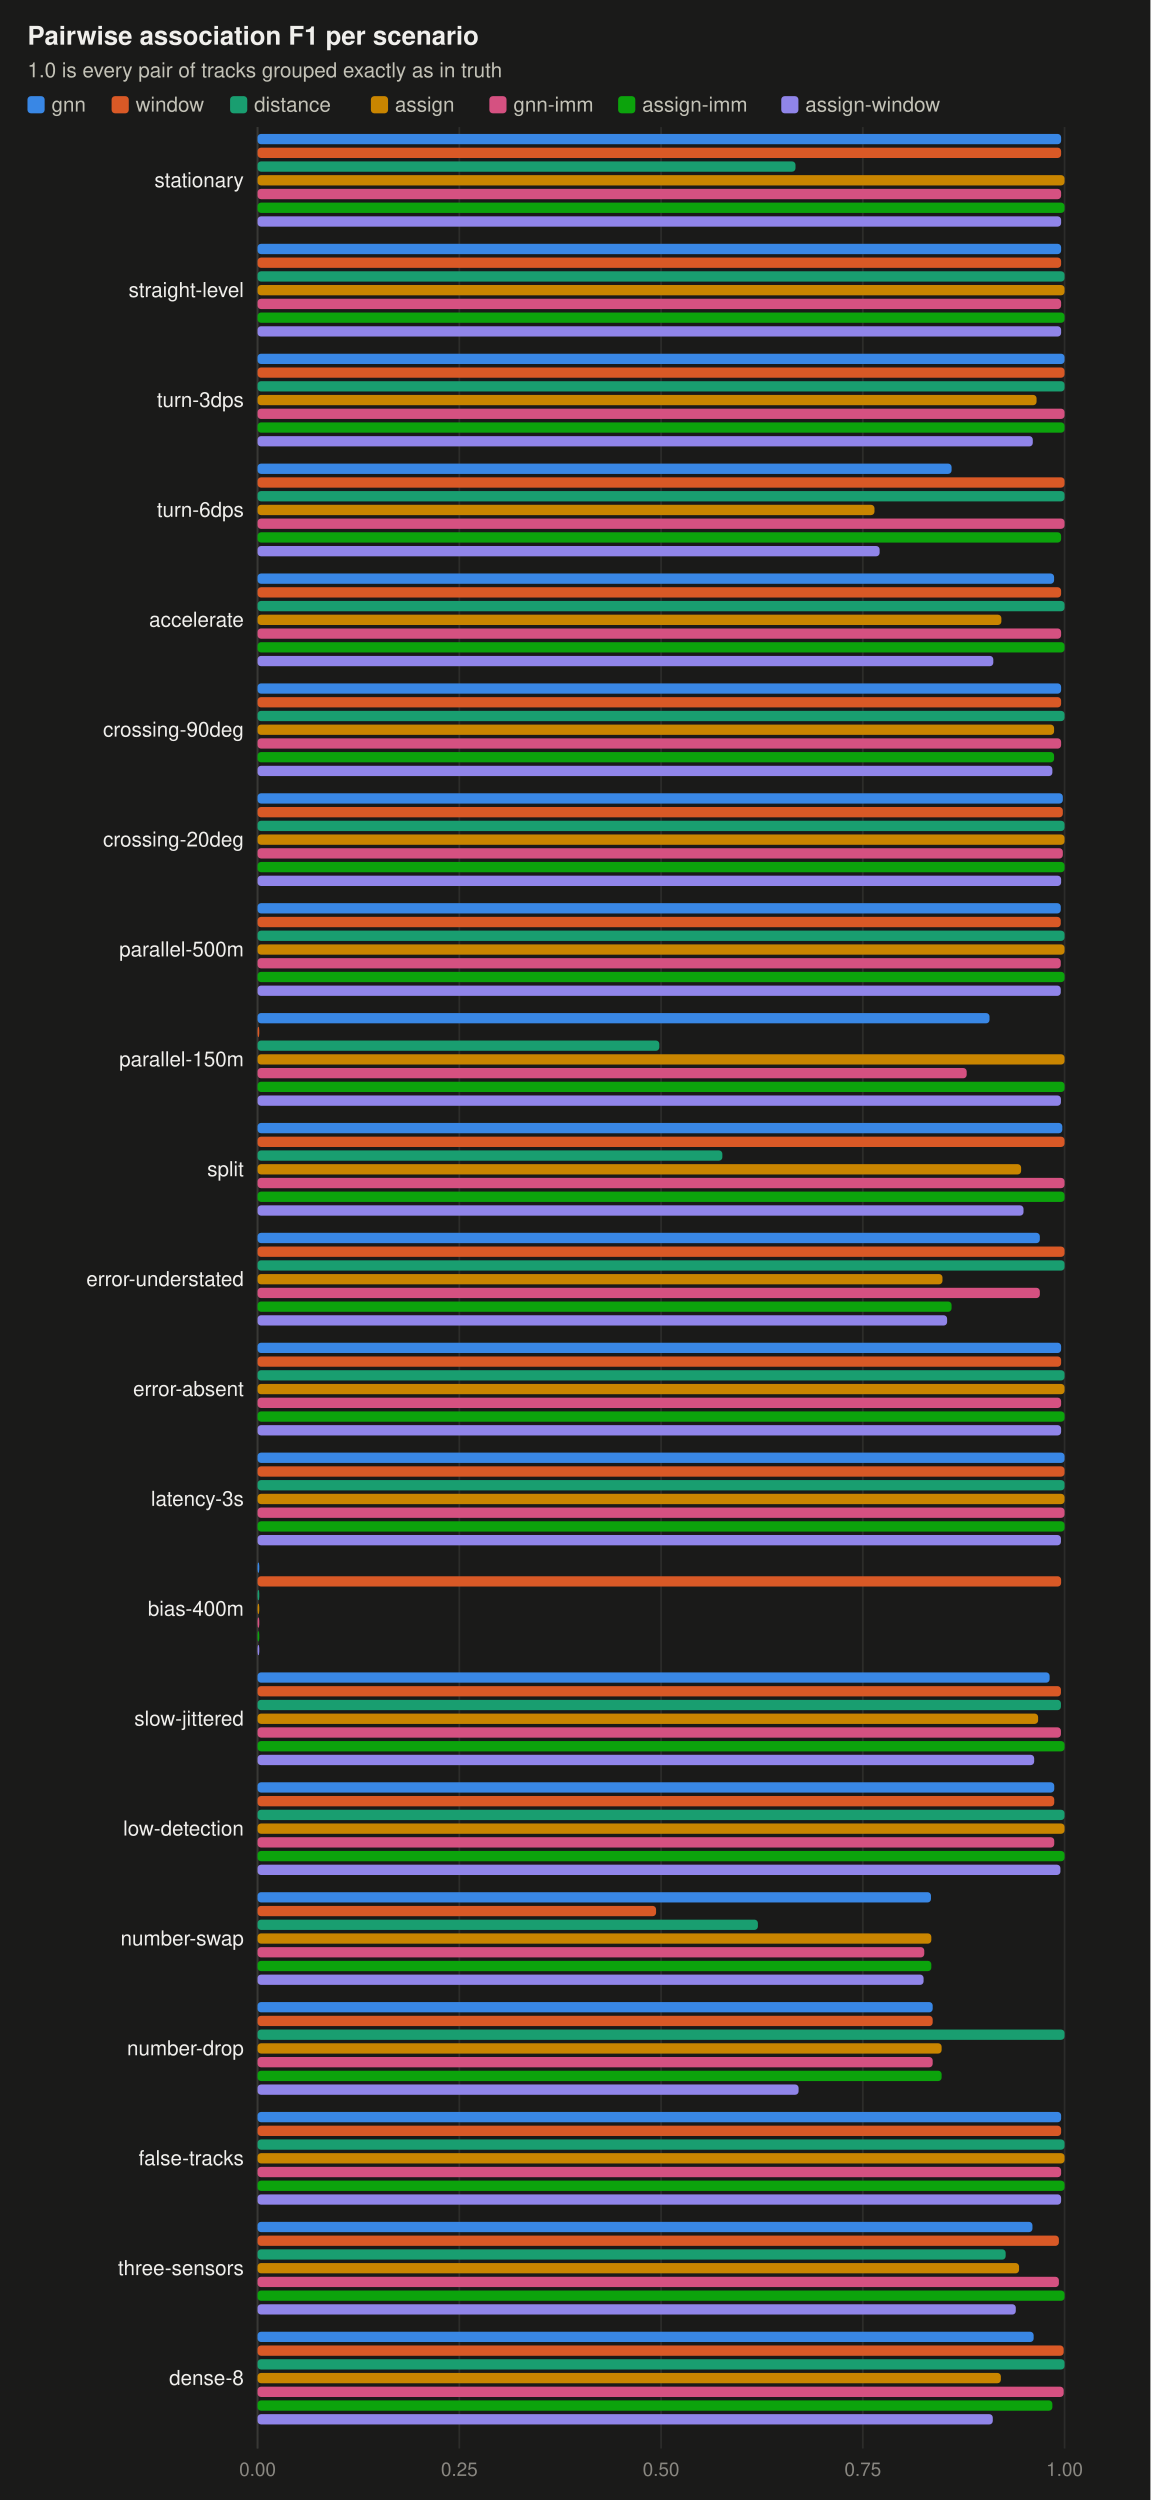
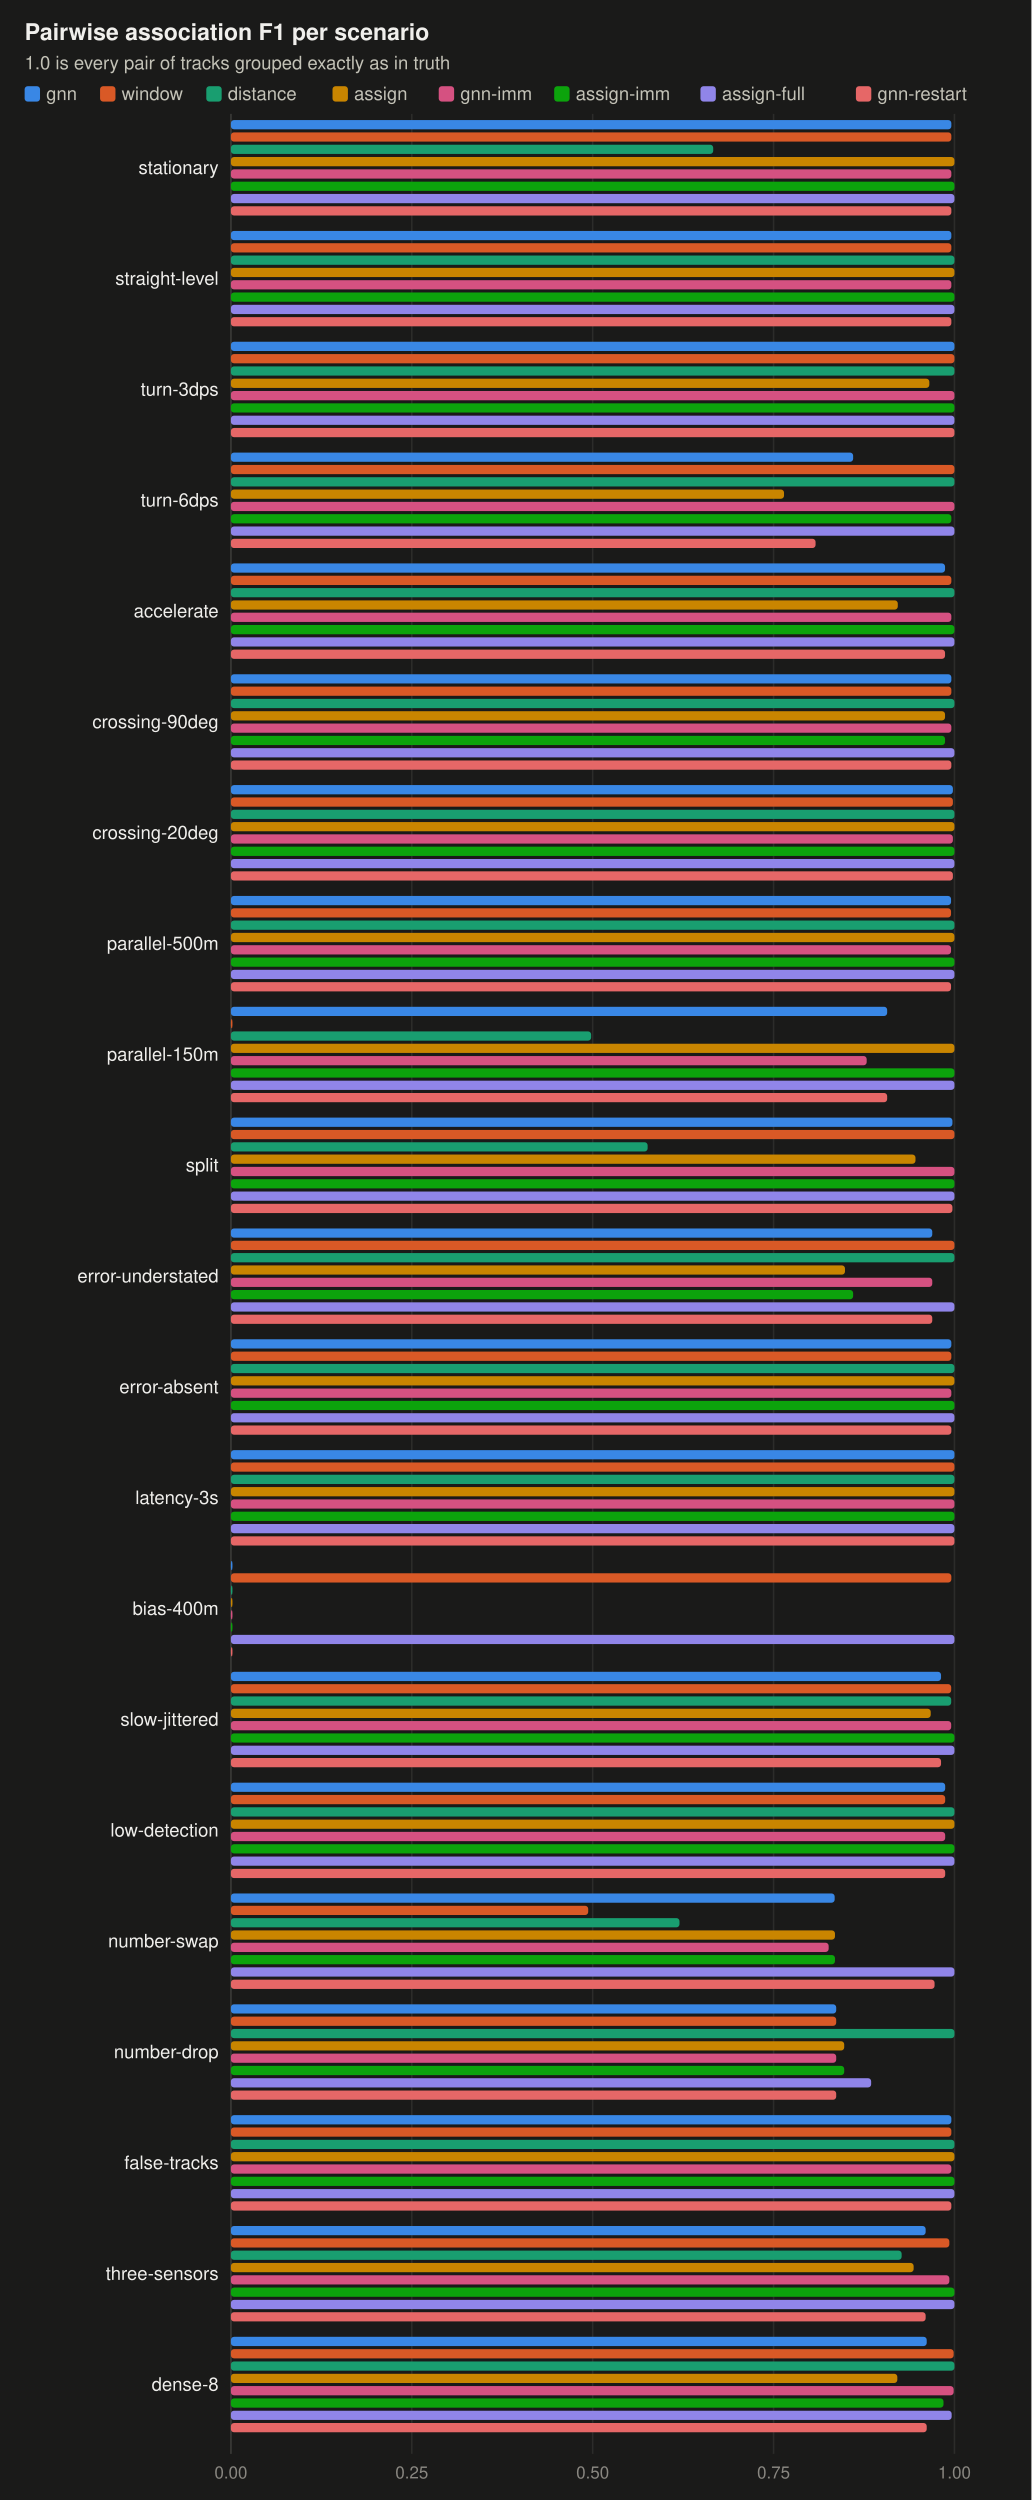
- <svg xmlns="http://www.w3.org/2000/svg" width="670" height="1456" viewBox="0 0 670 1456" font-family="-apple-system, BlinkMacSystemFont, 'Segoe UI', Helvetica, Arial, sans-serif" role="img" aria-label="Pairwise association F1 per scenario">
+ <svg xmlns="http://www.w3.org/2000/svg" width="670" height="1624" viewBox="0 0 670 1624" font-family="-apple-system, BlinkMacSystemFont, 'Segoe UI', Helvetica, Arial, sans-serif" role="img" aria-label="Pairwise association F1 per scenario">
  <rect width="100%" height="100%" fill="#1a1a19" />
  <text x="16" y="26" font-size="15" font-weight="600" fill="#f0efec">Pairwise association F1 per scenario</text>
  <text x="16" y="45" font-size="12" fill="#c3c2b7">1.0 is every pair of tracks grouped exactly as in truth</text>
  <rect x="16" y="56" width="10" height="10" rx="2" fill="#3987e5" />
  <text x="30" y="65" font-size="12" fill="#c3c2b7">gnn</text>
  <rect x="65" y="56" width="10" height="10" rx="2" fill="#d95926" />
  <text x="79" y="65" font-size="12" fill="#c3c2b7">window</text>
  <rect x="134" y="56" width="10" height="10" rx="2" fill="#199e70" />
  <text x="148" y="65" font-size="12" fill="#c3c2b7">distance</text>
  <rect x="216" y="56" width="10" height="10" rx="2" fill="#c98500" />
  <text x="230" y="65" font-size="12" fill="#c3c2b7">assign</text>
  <rect x="285" y="56" width="10" height="10" rx="2" fill="#d55181" />
  <text x="299" y="65" font-size="12" fill="#c3c2b7">gnn-imm</text>
  <rect x="360" y="56" width="10" height="10" rx="2" fill="#0ca30c" />
  <text x="374" y="65" font-size="12" fill="#c3c2b7">assign-imm</text>
  <rect x="455" y="56" width="10" height="10" rx="2" fill="#9085e9" />
-   <text x="469" y="65" font-size="12" fill="#c3c2b7">assign-window</text>
-   <line x1="150.0" y1="74" x2="150.0" y2="1426" stroke="#2c2c2a" stroke-width="1" />
-   <text x="150.0" y="1442" font-size="11" text-anchor="middle" fill="#898781">0.00</text>
-   <line x1="267.5" y1="74" x2="267.5" y2="1426" stroke="#2c2c2a" stroke-width="1" />
-   <text x="267.5" y="1442" font-size="11" text-anchor="middle" fill="#898781">0.25</text>
-   <line x1="385.0" y1="74" x2="385.0" y2="1426" stroke="#2c2c2a" stroke-width="1" />
-   <text x="385.0" y="1442" font-size="11" text-anchor="middle" fill="#898781">0.50</text>
-   <line x1="502.5" y1="74" x2="502.5" y2="1426" stroke="#2c2c2a" stroke-width="1" />
-   <text x="502.5" y="1442" font-size="11" text-anchor="middle" fill="#898781">0.75</text>
-   <line x1="620.0" y1="74" x2="620.0" y2="1426" stroke="#2c2c2a" stroke-width="1" />
-   <text x="620.0" y="1442" font-size="11" text-anchor="middle" fill="#898781">1.00</text>
-   <line x1="150" y1="74" x2="150" y2="1426" stroke="#383835" stroke-width="1" />
-   <text x="142" y="109.0" font-size="12" text-anchor="end" fill="#f0efec">stationary</text>
+   <text x="469" y="65" font-size="12" fill="#c3c2b7">assign-full</text>
+   <rect x="556" y="56" width="10" height="10" rx="2" fill="#e66767" />
+   <text x="570" y="65" font-size="12" fill="#c3c2b7">gnn-restart</text>
+   <line x1="150.0" y1="74" x2="150.0" y2="1594" stroke="#2c2c2a" stroke-width="1" />
+   <text x="150.0" y="1610" font-size="11" text-anchor="middle" fill="#898781">0.00</text>
+   <line x1="267.5" y1="74" x2="267.5" y2="1594" stroke="#2c2c2a" stroke-width="1" />
+   <text x="267.5" y="1610" font-size="11" text-anchor="middle" fill="#898781">0.25</text>
+   <line x1="385.0" y1="74" x2="385.0" y2="1594" stroke="#2c2c2a" stroke-width="1" />
+   <text x="385.0" y="1610" font-size="11" text-anchor="middle" fill="#898781">0.50</text>
+   <line x1="502.5" y1="74" x2="502.5" y2="1594" stroke="#2c2c2a" stroke-width="1" />
+   <text x="502.5" y="1610" font-size="11" text-anchor="middle" fill="#898781">0.75</text>
+   <line x1="620.0" y1="74" x2="620.0" y2="1594" stroke="#2c2c2a" stroke-width="1" />
+   <text x="620.0" y="1610" font-size="11" text-anchor="middle" fill="#898781">1.00</text>
+   <line x1="150" y1="74" x2="150" y2="1594" stroke="#383835" stroke-width="1" />
+   <text x="142" y="113.0" font-size="12" text-anchor="end" fill="#f0efec">stationary</text>
  <rect x="150" y="78" width="468.0" height="6" rx="2" fill="#3987e5" />
  <rect x="150" y="86" width="468.0" height="6" rx="2" fill="#d95926" />
  <rect x="150" y="94" width="313.3" height="6" rx="2" fill="#199e70" />
  <rect x="150" y="102" width="470.0" height="6" rx="2" fill="#c98500" />
  <rect x="150" y="110" width="468.0" height="6" rx="2" fill="#d55181" />
  <rect x="150" y="118" width="470.0" height="6" rx="2" fill="#0ca30c" />
-   <rect x="150" y="126" width="468.0" height="6" rx="2" fill="#9085e9" />
-   <text x="142" y="173.0" font-size="12" text-anchor="end" fill="#f0efec">straight-level</text>
-   <rect x="150" y="142" width="468.0" height="6" rx="2" fill="#3987e5" />
-   <rect x="150" y="150" width="468.0" height="6" rx="2" fill="#d95926" />
-   <rect x="150" y="158" width="470.0" height="6" rx="2" fill="#199e70" />
-   <rect x="150" y="166" width="470.0" height="6" rx="2" fill="#c98500" />
-   <rect x="150" y="174" width="468.0" height="6" rx="2" fill="#d55181" />
-   <rect x="150" y="182" width="470.0" height="6" rx="2" fill="#0ca30c" />
-   <rect x="150" y="190" width="468.0" height="6" rx="2" fill="#9085e9" />
-   <text x="142" y="237.0" font-size="12" text-anchor="end" fill="#f0efec">turn-3dps</text>
-   <rect x="150" y="206" width="470.0" height="6" rx="2" fill="#3987e5" />
-   <rect x="150" y="214" width="470.0" height="6" rx="2" fill="#d95926" />
-   <rect x="150" y="222" width="470.0" height="6" rx="2" fill="#199e70" />
-   <rect x="150" y="230" width="453.7" height="6" rx="2" fill="#c98500" />
-   <rect x="150" y="238" width="470.0" height="6" rx="2" fill="#d55181" />
-   <rect x="150" y="246" width="470.0" height="6" rx="2" fill="#0ca30c" />
-   <rect x="150" y="254" width="451.5" height="6" rx="2" fill="#9085e9" />
-   <text x="142" y="301.0" font-size="12" text-anchor="end" fill="#f0efec">turn-6dps</text>
-   <rect x="150" y="270" width="404.2" height="6" rx="2" fill="#3987e5" />
-   <rect x="150" y="278" width="470.0" height="6" rx="2" fill="#d95926" />
-   <rect x="150" y="286" width="470.0" height="6" rx="2" fill="#199e70" />
-   <rect x="150" y="294" width="359.3" height="6" rx="2" fill="#c98500" />
-   <rect x="150" y="302" width="470.0" height="6" rx="2" fill="#d55181" />
-   <rect x="150" y="310" width="468.0" height="6" rx="2" fill="#0ca30c" />
-   <rect x="150" y="318" width="362.3" height="6" rx="2" fill="#9085e9" />
-   <text x="142" y="365.0" font-size="12" text-anchor="end" fill="#f0efec">accelerate</text>
-   <rect x="150" y="334" width="463.9" height="6" rx="2" fill="#3987e5" />
-   <rect x="150" y="342" width="468.0" height="6" rx="2" fill="#d95926" />
-   <rect x="150" y="350" width="470.0" height="6" rx="2" fill="#199e70" />
-   <rect x="150" y="358" width="433.2" height="6" rx="2" fill="#c98500" />
-   <rect x="150" y="366" width="468.0" height="6" rx="2" fill="#d55181" />
-   <rect x="150" y="374" width="470.0" height="6" rx="2" fill="#0ca30c" />
-   <rect x="150" y="382" width="428.5" height="6" rx="2" fill="#9085e9" />
-   <text x="142" y="429.0" font-size="12" text-anchor="end" fill="#f0efec">crossing-90deg</text>
-   <rect x="150" y="398" width="468.0" height="6" rx="2" fill="#3987e5" />
-   <rect x="150" y="406" width="468.0" height="6" rx="2" fill="#d95926" />
-   <rect x="150" y="414" width="470.0" height="6" rx="2" fill="#199e70" />
-   <rect x="150" y="422" width="463.9" height="6" rx="2" fill="#c98500" />
-   <rect x="150" y="430" width="468.0" height="6" rx="2" fill="#d55181" />
-   <rect x="150" y="438" width="463.9" height="6" rx="2" fill="#0ca30c" />
-   <rect x="150" y="446" width="462.9" height="6" rx="2" fill="#9085e9" />
-   <text x="142" y="493.0" font-size="12" text-anchor="end" fill="#f0efec">crossing-20deg</text>
-   <rect x="150" y="462" width="469.0" height="6" rx="2" fill="#3987e5" />
-   <rect x="150" y="470" width="469.0" height="6" rx="2" fill="#d95926" />
-   <rect x="150" y="478" width="470.0" height="6" rx="2" fill="#199e70" />
-   <rect x="150" y="486" width="470.0" height="6" rx="2" fill="#c98500" />
-   <rect x="150" y="494" width="469.0" height="6" rx="2" fill="#d55181" />
-   <rect x="150" y="502" width="470.0" height="6" rx="2" fill="#0ca30c" />
-   <rect x="150" y="510" width="468.0" height="6" rx="2" fill="#9085e9" />
-   <text x="142" y="557.0" font-size="12" text-anchor="end" fill="#f0efec">parallel-500m</text>
-   <rect x="150" y="526" width="467.8" height="6" rx="2" fill="#3987e5" />
-   <rect x="150" y="534" width="467.8" height="6" rx="2" fill="#d95926" />
-   <rect x="150" y="542" width="470.0" height="6" rx="2" fill="#199e70" />
-   <rect x="150" y="550" width="470.0" height="6" rx="2" fill="#c98500" />
-   <rect x="150" y="558" width="467.8" height="6" rx="2" fill="#d55181" />
-   <rect x="150" y="566" width="470.0" height="6" rx="2" fill="#0ca30c" />
-   <rect x="150" y="574" width="467.8" height="6" rx="2" fill="#9085e9" />
-   <text x="142" y="621.0" font-size="12" text-anchor="end" fill="#f0efec">parallel-150m</text>
-   <rect x="150" y="590" width="426.3" height="6" rx="2" fill="#3987e5" />
-   <rect x="150" y="598" width="1.0" height="6" rx="2" fill="#d95926" />
-   <rect x="150" y="606" width="234.0" height="6" rx="2" fill="#199e70" />
-   <rect x="150" y="614" width="470.0" height="6" rx="2" fill="#c98500" />
-   <rect x="150" y="622" width="413.0" height="6" rx="2" fill="#d55181" />
-   <rect x="150" y="630" width="470.0" height="6" rx="2" fill="#0ca30c" />
-   <rect x="150" y="638" width="467.9" height="6" rx="2" fill="#9085e9" />
-   <text x="142" y="685.0" font-size="12" text-anchor="end" fill="#f0efec">split</text>
-   <rect x="150" y="654" width="468.7" height="6" rx="2" fill="#3987e5" />
-   <rect x="150" y="662" width="470.0" height="6" rx="2" fill="#d95926" />
-   <rect x="150" y="670" width="270.7" height="6" rx="2" fill="#199e70" />
-   <rect x="150" y="678" width="444.7" height="6" rx="2" fill="#c98500" />
-   <rect x="150" y="686" width="470.0" height="6" rx="2" fill="#d55181" />
+   <rect x="150" y="126" width="470.0" height="6" rx="2" fill="#9085e9" />
+   <rect x="150" y="134" width="468.0" height="6" rx="2" fill="#e66767" />
+   <text x="142" y="185.0" font-size="12" text-anchor="end" fill="#f0efec">straight-level</text>
+   <rect x="150" y="150" width="468.0" height="6" rx="2" fill="#3987e5" />
+   <rect x="150" y="158" width="468.0" height="6" rx="2" fill="#d95926" />
+   <rect x="150" y="166" width="470.0" height="6" rx="2" fill="#199e70" />
+   <rect x="150" y="174" width="470.0" height="6" rx="2" fill="#c98500" />
+   <rect x="150" y="182" width="468.0" height="6" rx="2" fill="#d55181" />
+   <rect x="150" y="190" width="470.0" height="6" rx="2" fill="#0ca30c" />
+   <rect x="150" y="198" width="470.0" height="6" rx="2" fill="#9085e9" />
+   <rect x="150" y="206" width="468.0" height="6" rx="2" fill="#e66767" />
+   <text x="142" y="257.0" font-size="12" text-anchor="end" fill="#f0efec">turn-3dps</text>
+   <rect x="150" y="222" width="470.0" height="6" rx="2" fill="#3987e5" />
+   <rect x="150" y="230" width="470.0" height="6" rx="2" fill="#d95926" />
+   <rect x="150" y="238" width="470.0" height="6" rx="2" fill="#199e70" />
+   <rect x="150" y="246" width="453.7" height="6" rx="2" fill="#c98500" />
+   <rect x="150" y="254" width="470.0" height="6" rx="2" fill="#d55181" />
+   <rect x="150" y="262" width="470.0" height="6" rx="2" fill="#0ca30c" />
+   <rect x="150" y="270" width="470.0" height="6" rx="2" fill="#9085e9" />
+   <rect x="150" y="278" width="470.0" height="6" rx="2" fill="#e66767" />
+   <text x="142" y="329.0" font-size="12" text-anchor="end" fill="#f0efec">turn-6dps</text>
+   <rect x="150" y="294" width="404.2" height="6" rx="2" fill="#3987e5" />
+   <rect x="150" y="302" width="470.0" height="6" rx="2" fill="#d95926" />
+   <rect x="150" y="310" width="470.0" height="6" rx="2" fill="#199e70" />
+   <rect x="150" y="318" width="359.3" height="6" rx="2" fill="#c98500" />
+   <rect x="150" y="326" width="470.0" height="6" rx="2" fill="#d55181" />
+   <rect x="150" y="334" width="468.0" height="6" rx="2" fill="#0ca30c" />
+   <rect x="150" y="342" width="470.0" height="6" rx="2" fill="#9085e9" />
+   <rect x="150" y="350" width="379.8" height="6" rx="2" fill="#e66767" />
+   <text x="142" y="401.0" font-size="12" text-anchor="end" fill="#f0efec">accelerate</text>
+   <rect x="150" y="366" width="463.9" height="6" rx="2" fill="#3987e5" />
+   <rect x="150" y="374" width="468.0" height="6" rx="2" fill="#d95926" />
+   <rect x="150" y="382" width="470.0" height="6" rx="2" fill="#199e70" />
+   <rect x="150" y="390" width="433.2" height="6" rx="2" fill="#c98500" />
+   <rect x="150" y="398" width="468.0" height="6" rx="2" fill="#d55181" />
+   <rect x="150" y="406" width="470.0" height="6" rx="2" fill="#0ca30c" />
+   <rect x="150" y="414" width="470.0" height="6" rx="2" fill="#9085e9" />
+   <rect x="150" y="422" width="463.9" height="6" rx="2" fill="#e66767" />
+   <text x="142" y="473.0" font-size="12" text-anchor="end" fill="#f0efec">crossing-90deg</text>
+   <rect x="150" y="438" width="468.0" height="6" rx="2" fill="#3987e5" />
+   <rect x="150" y="446" width="468.0" height="6" rx="2" fill="#d95926" />
+   <rect x="150" y="454" width="470.0" height="6" rx="2" fill="#199e70" />
+   <rect x="150" y="462" width="463.9" height="6" rx="2" fill="#c98500" />
+   <rect x="150" y="470" width="468.0" height="6" rx="2" fill="#d55181" />
+   <rect x="150" y="478" width="463.9" height="6" rx="2" fill="#0ca30c" />
+   <rect x="150" y="486" width="470.0" height="6" rx="2" fill="#9085e9" />
+   <rect x="150" y="494" width="468.0" height="6" rx="2" fill="#e66767" />
+   <text x="142" y="545.0" font-size="12" text-anchor="end" fill="#f0efec">crossing-20deg</text>
+   <rect x="150" y="510" width="469.0" height="6" rx="2" fill="#3987e5" />
+   <rect x="150" y="518" width="469.0" height="6" rx="2" fill="#d95926" />
+   <rect x="150" y="526" width="470.0" height="6" rx="2" fill="#199e70" />
+   <rect x="150" y="534" width="470.0" height="6" rx="2" fill="#c98500" />
+   <rect x="150" y="542" width="469.0" height="6" rx="2" fill="#d55181" />
+   <rect x="150" y="550" width="470.0" height="6" rx="2" fill="#0ca30c" />
+   <rect x="150" y="558" width="470.0" height="6" rx="2" fill="#9085e9" />
+   <rect x="150" y="566" width="469.0" height="6" rx="2" fill="#e66767" />
+   <text x="142" y="617.0" font-size="12" text-anchor="end" fill="#f0efec">parallel-500m</text>
+   <rect x="150" y="582" width="467.8" height="6" rx="2" fill="#3987e5" />
+   <rect x="150" y="590" width="467.8" height="6" rx="2" fill="#d95926" />
+   <rect x="150" y="598" width="470.0" height="6" rx="2" fill="#199e70" />
+   <rect x="150" y="606" width="470.0" height="6" rx="2" fill="#c98500" />
+   <rect x="150" y="614" width="467.8" height="6" rx="2" fill="#d55181" />
+   <rect x="150" y="622" width="470.0" height="6" rx="2" fill="#0ca30c" />
+   <rect x="150" y="630" width="470.0" height="6" rx="2" fill="#9085e9" />
+   <rect x="150" y="638" width="467.8" height="6" rx="2" fill="#e66767" />
+   <text x="142" y="689.0" font-size="12" text-anchor="end" fill="#f0efec">parallel-150m</text>
+   <rect x="150" y="654" width="426.3" height="6" rx="2" fill="#3987e5" />
+   <rect x="150" y="662" width="1.0" height="6" rx="2" fill="#d95926" />
+   <rect x="150" y="670" width="234.0" height="6" rx="2" fill="#199e70" />
+   <rect x="150" y="678" width="470.0" height="6" rx="2" fill="#c98500" />
+   <rect x="150" y="686" width="413.0" height="6" rx="2" fill="#d55181" />
  <rect x="150" y="694" width="470.0" height="6" rx="2" fill="#0ca30c" />
-   <rect x="150" y="702" width="446.1" height="6" rx="2" fill="#9085e9" />
-   <text x="142" y="749.0" font-size="12" text-anchor="end" fill="#f0efec">error-understated</text>
-   <rect x="150" y="718" width="455.6" height="6" rx="2" fill="#3987e5" />
-   <rect x="150" y="726" width="470.0" height="6" rx="2" fill="#d95926" />
-   <rect x="150" y="734" width="470.0" height="6" rx="2" fill="#199e70" />
-   <rect x="150" y="742" width="398.9" height="6" rx="2" fill="#c98500" />
-   <rect x="150" y="750" width="455.6" height="6" rx="2" fill="#d55181" />
-   <rect x="150" y="758" width="404.2" height="6" rx="2" fill="#0ca30c" />
-   <rect x="150" y="766" width="401.6" height="6" rx="2" fill="#9085e9" />
-   <text x="142" y="813.0" font-size="12" text-anchor="end" fill="#f0efec">error-absent</text>
-   <rect x="150" y="782" width="468.0" height="6" rx="2" fill="#3987e5" />
-   <rect x="150" y="790" width="468.0" height="6" rx="2" fill="#d95926" />
-   <rect x="150" y="798" width="470.0" height="6" rx="2" fill="#199e70" />
-   <rect x="150" y="806" width="470.0" height="6" rx="2" fill="#c98500" />
-   <rect x="150" y="814" width="468.0" height="6" rx="2" fill="#d55181" />
-   <rect x="150" y="822" width="470.0" height="6" rx="2" fill="#0ca30c" />
-   <rect x="150" y="830" width="468.0" height="6" rx="2" fill="#9085e9" />
-   <text x="142" y="877.0" font-size="12" text-anchor="end" fill="#f0efec">latency-3s</text>
-   <rect x="150" y="846" width="470.0" height="6" rx="2" fill="#3987e5" />
-   <rect x="150" y="854" width="470.0" height="6" rx="2" fill="#d95926" />
-   <rect x="150" y="862" width="470.0" height="6" rx="2" fill="#199e70" />
-   <rect x="150" y="870" width="470.0" height="6" rx="2" fill="#c98500" />
-   <rect x="150" y="878" width="470.0" height="6" rx="2" fill="#d55181" />
-   <rect x="150" y="886" width="470.0" height="6" rx="2" fill="#0ca30c" />
-   <rect x="150" y="894" width="467.9" height="6" rx="2" fill="#9085e9" />
-   <text x="142" y="941.0" font-size="12" text-anchor="end" fill="#f0efec">bias-400m</text>
-   <rect x="150" y="910" width="1.0" height="6" rx="2" fill="#3987e5" />
-   <rect x="150" y="918" width="468.0" height="6" rx="2" fill="#d95926" />
-   <rect x="150" y="926" width="1.0" height="6" rx="2" fill="#199e70" />
-   <rect x="150" y="934" width="1.0" height="6" rx="2" fill="#c98500" />
-   <rect x="150" y="942" width="1.0" height="6" rx="2" fill="#d55181" />
-   <rect x="150" y="950" width="1.0" height="6" rx="2" fill="#0ca30c" />
-   <rect x="150" y="958" width="1.0" height="6" rx="2" fill="#9085e9" />
-   <text x="142" y="1005.0" font-size="12" text-anchor="end" fill="#f0efec">slow-jittered</text>
-   <rect x="150" y="974" width="461.3" height="6" rx="2" fill="#3987e5" />
-   <rect x="150" y="982" width="467.9" height="6" rx="2" fill="#d95926" />
-   <rect x="150" y="990" width="467.9" height="6" rx="2" fill="#199e70" />
-   <rect x="150" y="998" width="454.6" height="6" rx="2" fill="#c98500" />
-   <rect x="150" y="1006" width="467.9" height="6" rx="2" fill="#d55181" />
-   <rect x="150" y="1014" width="470.0" height="6" rx="2" fill="#0ca30c" />
-   <rect x="150" y="1022" width="452.3" height="6" rx="2" fill="#9085e9" />
-   <text x="142" y="1069.0" font-size="12" text-anchor="end" fill="#f0efec">low-detection</text>
-   <rect x="150" y="1038" width="464.0" height="6" rx="2" fill="#3987e5" />
-   <rect x="150" y="1046" width="464.0" height="6" rx="2" fill="#d95926" />
-   <rect x="150" y="1054" width="470.0" height="6" rx="2" fill="#199e70" />
-   <rect x="150" y="1062" width="470.0" height="6" rx="2" fill="#c98500" />
-   <rect x="150" y="1070" width="464.0" height="6" rx="2" fill="#d55181" />
-   <rect x="150" y="1078" width="470.0" height="6" rx="2" fill="#0ca30c" />
-   <rect x="150" y="1086" width="467.6" height="6" rx="2" fill="#9085e9" />
-   <text x="142" y="1133.0" font-size="12" text-anchor="end" fill="#f0efec">number-swap</text>
-   <rect x="150" y="1102" width="392.2" height="6" rx="2" fill="#3987e5" />
-   <rect x="150" y="1110" width="232.1" height="6" rx="2" fill="#d95926" />
-   <rect x="150" y="1118" width="291.4" height="6" rx="2" fill="#199e70" />
-   <rect x="150" y="1126" width="392.4" height="6" rx="2" fill="#c98500" />
-   <rect x="150" y="1134" width="388.3" height="6" rx="2" fill="#d55181" />
-   <rect x="150" y="1142" width="392.4" height="6" rx="2" fill="#0ca30c" />
-   <rect x="150" y="1150" width="387.9" height="6" rx="2" fill="#9085e9" />
-   <text x="142" y="1197.0" font-size="12" text-anchor="end" fill="#f0efec">number-drop</text>
-   <rect x="150" y="1166" width="393.2" height="6" rx="2" fill="#3987e5" />
-   <rect x="150" y="1174" width="393.2" height="6" rx="2" fill="#d95926" />
-   <rect x="150" y="1182" width="470.0" height="6" rx="2" fill="#199e70" />
-   <rect x="150" y="1190" width="398.4" height="6" rx="2" fill="#c98500" />
-   <rect x="150" y="1198" width="393.2" height="6" rx="2" fill="#d55181" />
-   <rect x="150" y="1206" width="398.4" height="6" rx="2" fill="#0ca30c" />
-   <rect x="150" y="1214" width="315.1" height="6" rx="2" fill="#9085e9" />
-   <text x="142" y="1261.0" font-size="12" text-anchor="end" fill="#f0efec">false-tracks</text>
-   <rect x="150" y="1230" width="468.0" height="6" rx="2" fill="#3987e5" />
-   <rect x="150" y="1238" width="468.0" height="6" rx="2" fill="#d95926" />
-   <rect x="150" y="1246" width="470.0" height="6" rx="2" fill="#199e70" />
-   <rect x="150" y="1254" width="470.0" height="6" rx="2" fill="#c98500" />
-   <rect x="150" y="1262" width="468.0" height="6" rx="2" fill="#d55181" />
-   <rect x="150" y="1270" width="470.0" height="6" rx="2" fill="#0ca30c" />
-   <rect x="150" y="1278" width="468.0" height="6" rx="2" fill="#9085e9" />
-   <text x="142" y="1325.0" font-size="12" text-anchor="end" fill="#f0efec">three-sensors</text>
-   <rect x="150" y="1294" width="451.3" height="6" rx="2" fill="#3987e5" />
-   <rect x="150" y="1302" width="466.7" height="6" rx="2" fill="#d95926" />
-   <rect x="150" y="1310" width="435.7" height="6" rx="2" fill="#199e70" />
-   <rect x="150" y="1318" width="443.5" height="6" rx="2" fill="#c98500" />
-   <rect x="150" y="1326" width="466.7" height="6" rx="2" fill="#d55181" />
-   <rect x="150" y="1334" width="470.0" height="6" rx="2" fill="#0ca30c" />
-   <rect x="150" y="1342" width="441.6" height="6" rx="2" fill="#9085e9" />
-   <text x="142" y="1389.0" font-size="12" text-anchor="end" fill="#f0efec">dense-8</text>
-   <rect x="150" y="1358" width="452.0" height="6" rx="2" fill="#3987e5" />
-   <rect x="150" y="1366" width="469.5" height="6" rx="2" fill="#d95926" />
-   <rect x="150" y="1374" width="470.0" height="6" rx="2" fill="#199e70" />
-   <rect x="150" y="1382" width="432.9" height="6" rx="2" fill="#c98500" />
-   <rect x="150" y="1390" width="469.5" height="6" rx="2" fill="#d55181" />
-   <rect x="150" y="1398" width="462.9" height="6" rx="2" fill="#0ca30c" />
-   <rect x="150" y="1406" width="428.2" height="6" rx="2" fill="#9085e9" />
+   <rect x="150" y="702" width="470.0" height="6" rx="2" fill="#9085e9" />
+   <rect x="150" y="710" width="426.3" height="6" rx="2" fill="#e66767" />
+   <text x="142" y="761.0" font-size="12" text-anchor="end" fill="#f0efec">split</text>
+   <rect x="150" y="726" width="468.7" height="6" rx="2" fill="#3987e5" />
+   <rect x="150" y="734" width="470.0" height="6" rx="2" fill="#d95926" />
+   <rect x="150" y="742" width="270.7" height="6" rx="2" fill="#199e70" />
+   <rect x="150" y="750" width="444.7" height="6" rx="2" fill="#c98500" />
+   <rect x="150" y="758" width="470.0" height="6" rx="2" fill="#d55181" />
+   <rect x="150" y="766" width="470.0" height="6" rx="2" fill="#0ca30c" />
+   <rect x="150" y="774" width="470.0" height="6" rx="2" fill="#9085e9" />
+   <rect x="150" y="782" width="468.7" height="6" rx="2" fill="#e66767" />
+   <text x="142" y="833.0" font-size="12" text-anchor="end" fill="#f0efec">error-understated</text>
+   <rect x="150" y="798" width="455.6" height="6" rx="2" fill="#3987e5" />
+   <rect x="150" y="806" width="470.0" height="6" rx="2" fill="#d95926" />
+   <rect x="150" y="814" width="470.0" height="6" rx="2" fill="#199e70" />
+   <rect x="150" y="822" width="398.9" height="6" rx="2" fill="#c98500" />
+   <rect x="150" y="830" width="455.6" height="6" rx="2" fill="#d55181" />
+   <rect x="150" y="838" width="404.2" height="6" rx="2" fill="#0ca30c" />
+   <rect x="150" y="846" width="470.0" height="6" rx="2" fill="#9085e9" />
+   <rect x="150" y="854" width="455.6" height="6" rx="2" fill="#e66767" />
+   <text x="142" y="905.0" font-size="12" text-anchor="end" fill="#f0efec">error-absent</text>
+   <rect x="150" y="870" width="468.0" height="6" rx="2" fill="#3987e5" />
+   <rect x="150" y="878" width="468.0" height="6" rx="2" fill="#d95926" />
+   <rect x="150" y="886" width="470.0" height="6" rx="2" fill="#199e70" />
+   <rect x="150" y="894" width="470.0" height="6" rx="2" fill="#c98500" />
+   <rect x="150" y="902" width="468.0" height="6" rx="2" fill="#d55181" />
+   <rect x="150" y="910" width="470.0" height="6" rx="2" fill="#0ca30c" />
+   <rect x="150" y="918" width="470.0" height="6" rx="2" fill="#9085e9" />
+   <rect x="150" y="926" width="468.0" height="6" rx="2" fill="#e66767" />
+   <text x="142" y="977.0" font-size="12" text-anchor="end" fill="#f0efec">latency-3s</text>
+   <rect x="150" y="942" width="470.0" height="6" rx="2" fill="#3987e5" />
+   <rect x="150" y="950" width="470.0" height="6" rx="2" fill="#d95926" />
+   <rect x="150" y="958" width="470.0" height="6" rx="2" fill="#199e70" />
+   <rect x="150" y="966" width="470.0" height="6" rx="2" fill="#c98500" />
+   <rect x="150" y="974" width="470.0" height="6" rx="2" fill="#d55181" />
+   <rect x="150" y="982" width="470.0" height="6" rx="2" fill="#0ca30c" />
+   <rect x="150" y="990" width="470.0" height="6" rx="2" fill="#9085e9" />
+   <rect x="150" y="998" width="470.0" height="6" rx="2" fill="#e66767" />
+   <text x="142" y="1049.0" font-size="12" text-anchor="end" fill="#f0efec">bias-400m</text>
+   <rect x="150" y="1014" width="1.0" height="6" rx="2" fill="#3987e5" />
+   <rect x="150" y="1022" width="468.0" height="6" rx="2" fill="#d95926" />
+   <rect x="150" y="1030" width="1.0" height="6" rx="2" fill="#199e70" />
+   <rect x="150" y="1038" width="1.0" height="6" rx="2" fill="#c98500" />
+   <rect x="150" y="1046" width="1.0" height="6" rx="2" fill="#d55181" />
+   <rect x="150" y="1054" width="1.0" height="6" rx="2" fill="#0ca30c" />
+   <rect x="150" y="1062" width="470.0" height="6" rx="2" fill="#9085e9" />
+   <rect x="150" y="1070" width="1.0" height="6" rx="2" fill="#e66767" />
+   <text x="142" y="1121.0" font-size="12" text-anchor="end" fill="#f0efec">slow-jittered</text>
+   <rect x="150" y="1086" width="461.3" height="6" rx="2" fill="#3987e5" />
+   <rect x="150" y="1094" width="467.9" height="6" rx="2" fill="#d95926" />
+   <rect x="150" y="1102" width="467.9" height="6" rx="2" fill="#199e70" />
+   <rect x="150" y="1110" width="454.6" height="6" rx="2" fill="#c98500" />
+   <rect x="150" y="1118" width="467.9" height="6" rx="2" fill="#d55181" />
+   <rect x="150" y="1126" width="470.0" height="6" rx="2" fill="#0ca30c" />
+   <rect x="150" y="1134" width="470.0" height="6" rx="2" fill="#9085e9" />
+   <rect x="150" y="1142" width="461.3" height="6" rx="2" fill="#e66767" />
+   <text x="142" y="1193.0" font-size="12" text-anchor="end" fill="#f0efec">low-detection</text>
+   <rect x="150" y="1158" width="464.0" height="6" rx="2" fill="#3987e5" />
+   <rect x="150" y="1166" width="464.0" height="6" rx="2" fill="#d95926" />
+   <rect x="150" y="1174" width="470.0" height="6" rx="2" fill="#199e70" />
+   <rect x="150" y="1182" width="470.0" height="6" rx="2" fill="#c98500" />
+   <rect x="150" y="1190" width="464.0" height="6" rx="2" fill="#d55181" />
+   <rect x="150" y="1198" width="470.0" height="6" rx="2" fill="#0ca30c" />
+   <rect x="150" y="1206" width="470.0" height="6" rx="2" fill="#9085e9" />
+   <rect x="150" y="1214" width="464.0" height="6" rx="2" fill="#e66767" />
+   <text x="142" y="1265.0" font-size="12" text-anchor="end" fill="#f0efec">number-swap</text>
+   <rect x="150" y="1230" width="392.2" height="6" rx="2" fill="#3987e5" />
+   <rect x="150" y="1238" width="232.1" height="6" rx="2" fill="#d95926" />
+   <rect x="150" y="1246" width="291.4" height="6" rx="2" fill="#199e70" />
+   <rect x="150" y="1254" width="392.4" height="6" rx="2" fill="#c98500" />
+   <rect x="150" y="1262" width="388.3" height="6" rx="2" fill="#d55181" />
+   <rect x="150" y="1270" width="392.4" height="6" rx="2" fill="#0ca30c" />
+   <rect x="150" y="1278" width="470.0" height="6" rx="2" fill="#9085e9" />
+   <rect x="150" y="1286" width="457.1" height="6" rx="2" fill="#e66767" />
+   <text x="142" y="1337.0" font-size="12" text-anchor="end" fill="#f0efec">number-drop</text>
+   <rect x="150" y="1302" width="393.2" height="6" rx="2" fill="#3987e5" />
+   <rect x="150" y="1310" width="393.2" height="6" rx="2" fill="#d95926" />
+   <rect x="150" y="1318" width="470.0" height="6" rx="2" fill="#199e70" />
+   <rect x="150" y="1326" width="398.4" height="6" rx="2" fill="#c98500" />
+   <rect x="150" y="1334" width="393.2" height="6" rx="2" fill="#d55181" />
+   <rect x="150" y="1342" width="398.4" height="6" rx="2" fill="#0ca30c" />
+   <rect x="150" y="1350" width="415.9" height="6" rx="2" fill="#9085e9" />
+   <rect x="150" y="1358" width="393.2" height="6" rx="2" fill="#e66767" />
+   <text x="142" y="1409.0" font-size="12" text-anchor="end" fill="#f0efec">false-tracks</text>
+   <rect x="150" y="1374" width="468.0" height="6" rx="2" fill="#3987e5" />
+   <rect x="150" y="1382" width="468.0" height="6" rx="2" fill="#d95926" />
+   <rect x="150" y="1390" width="470.0" height="6" rx="2" fill="#199e70" />
+   <rect x="150" y="1398" width="470.0" height="6" rx="2" fill="#c98500" />
+   <rect x="150" y="1406" width="468.0" height="6" rx="2" fill="#d55181" />
+   <rect x="150" y="1414" width="470.0" height="6" rx="2" fill="#0ca30c" />
+   <rect x="150" y="1422" width="470.0" height="6" rx="2" fill="#9085e9" />
+   <rect x="150" y="1430" width="468.0" height="6" rx="2" fill="#e66767" />
+   <text x="142" y="1481.0" font-size="12" text-anchor="end" fill="#f0efec">three-sensors</text>
+   <rect x="150" y="1446" width="451.3" height="6" rx="2" fill="#3987e5" />
+   <rect x="150" y="1454" width="466.7" height="6" rx="2" fill="#d95926" />
+   <rect x="150" y="1462" width="435.7" height="6" rx="2" fill="#199e70" />
+   <rect x="150" y="1470" width="443.5" height="6" rx="2" fill="#c98500" />
+   <rect x="150" y="1478" width="466.7" height="6" rx="2" fill="#d55181" />
+   <rect x="150" y="1486" width="470.0" height="6" rx="2" fill="#0ca30c" />
+   <rect x="150" y="1494" width="470.0" height="6" rx="2" fill="#9085e9" />
+   <rect x="150" y="1502" width="451.3" height="6" rx="2" fill="#e66767" />
+   <text x="142" y="1553.0" font-size="12" text-anchor="end" fill="#f0efec">dense-8</text>
+   <rect x="150" y="1518" width="452.0" height="6" rx="2" fill="#3987e5" />
+   <rect x="150" y="1526" width="469.5" height="6" rx="2" fill="#d95926" />
+   <rect x="150" y="1534" width="470.0" height="6" rx="2" fill="#199e70" />
+   <rect x="150" y="1542" width="432.9" height="6" rx="2" fill="#c98500" />
+   <rect x="150" y="1550" width="469.5" height="6" rx="2" fill="#d55181" />
+   <rect x="150" y="1558" width="462.9" height="6" rx="2" fill="#0ca30c" />
+   <rect x="150" y="1566" width="468.2" height="6" rx="2" fill="#9085e9" />
+   <rect x="150" y="1574" width="452.0" height="6" rx="2" fill="#e66767" />
</svg>
